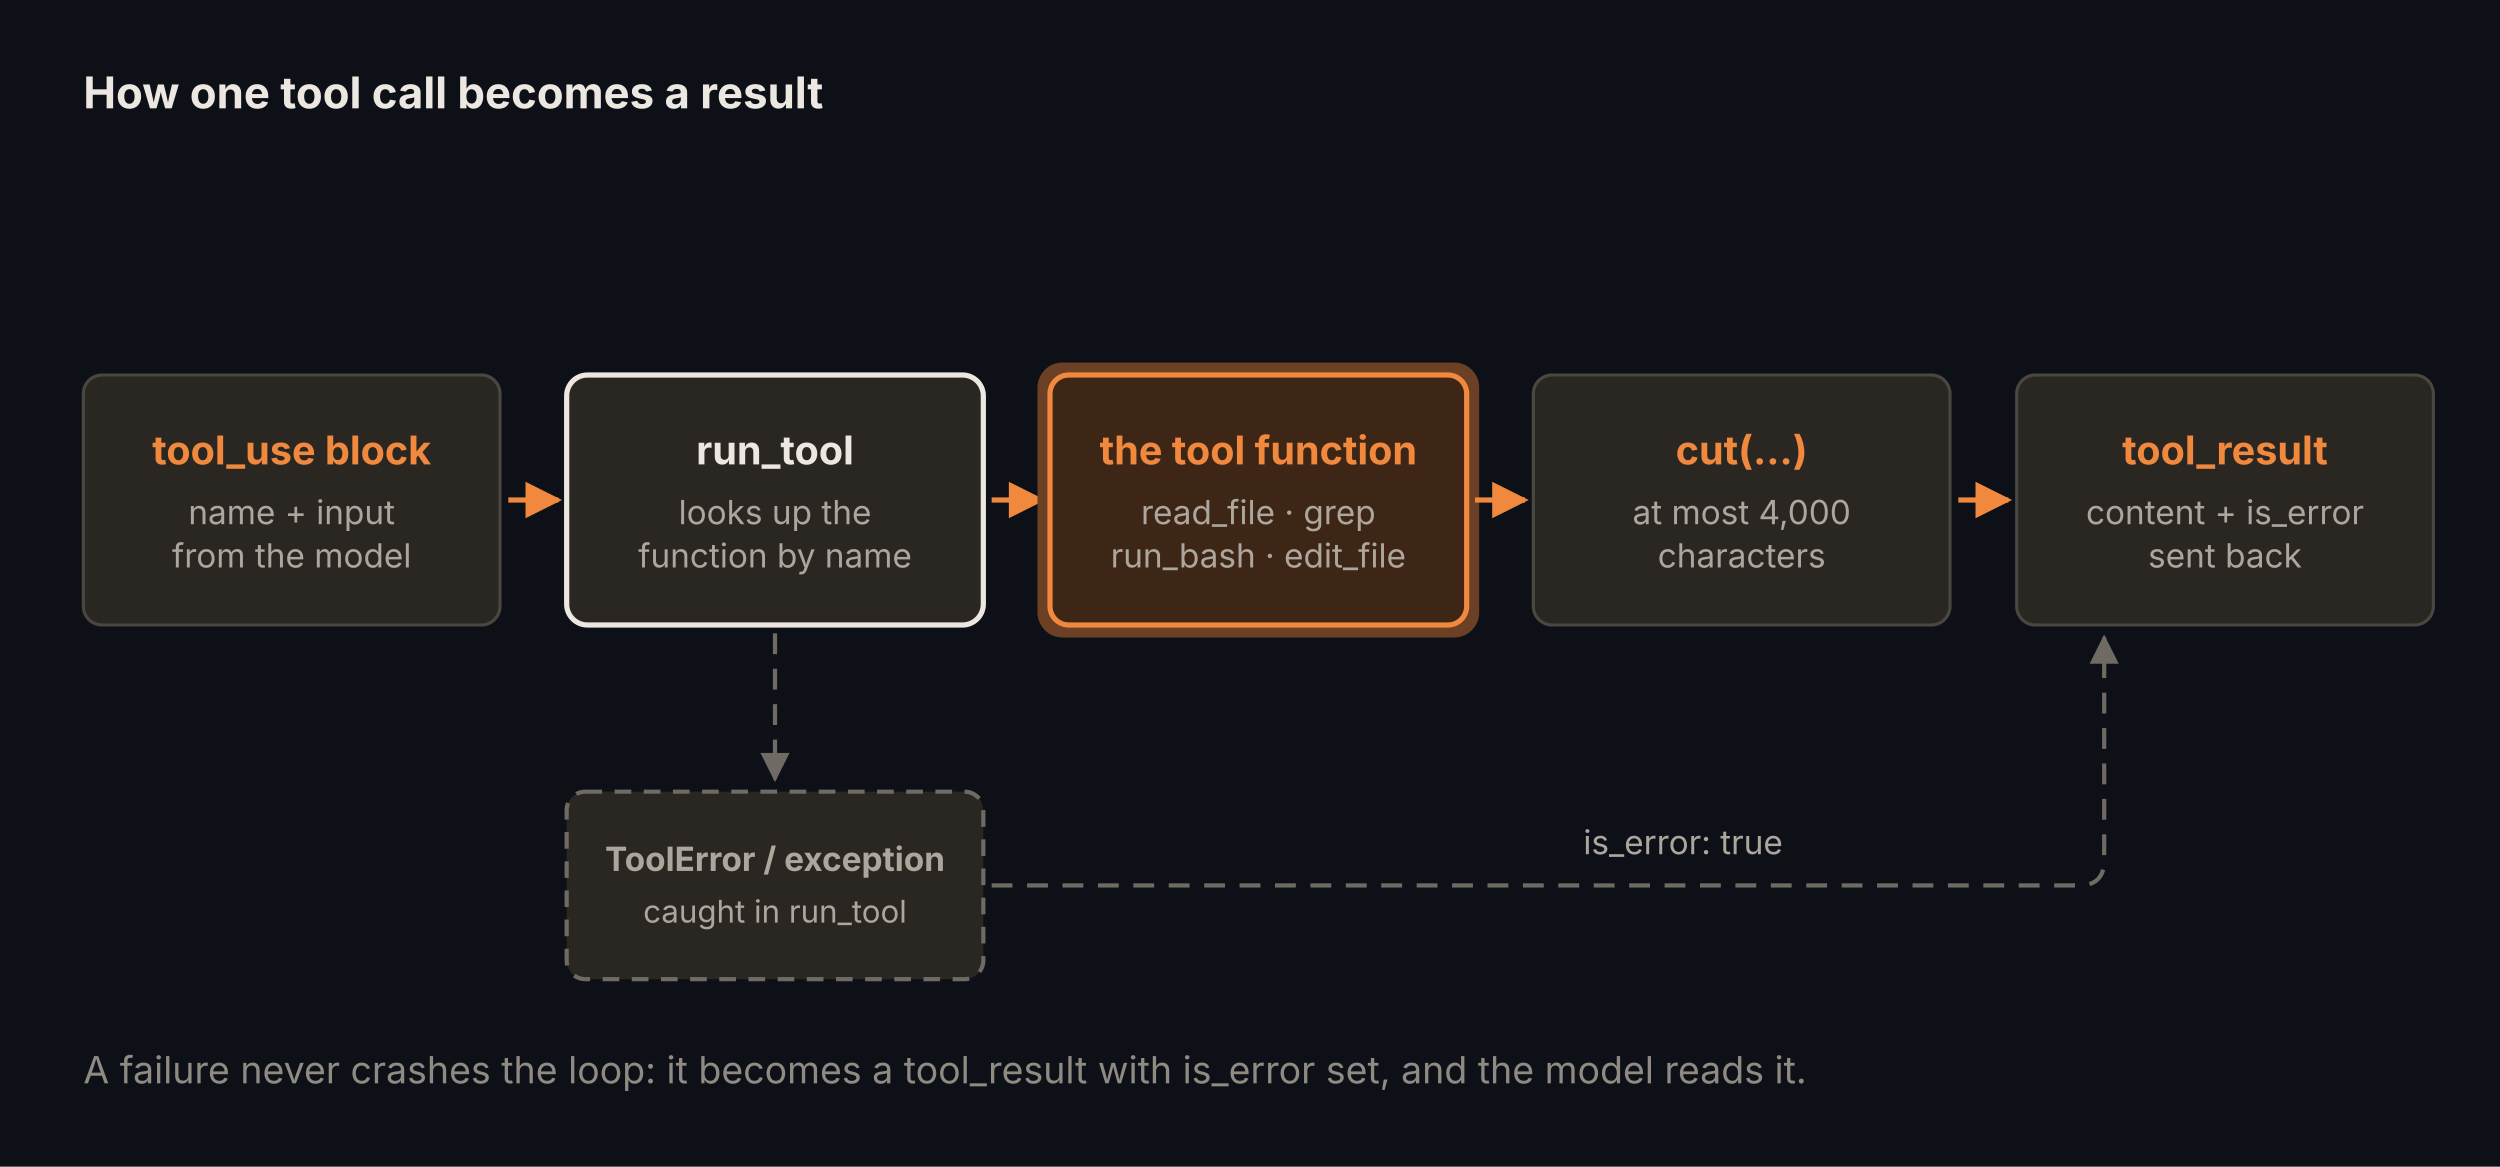
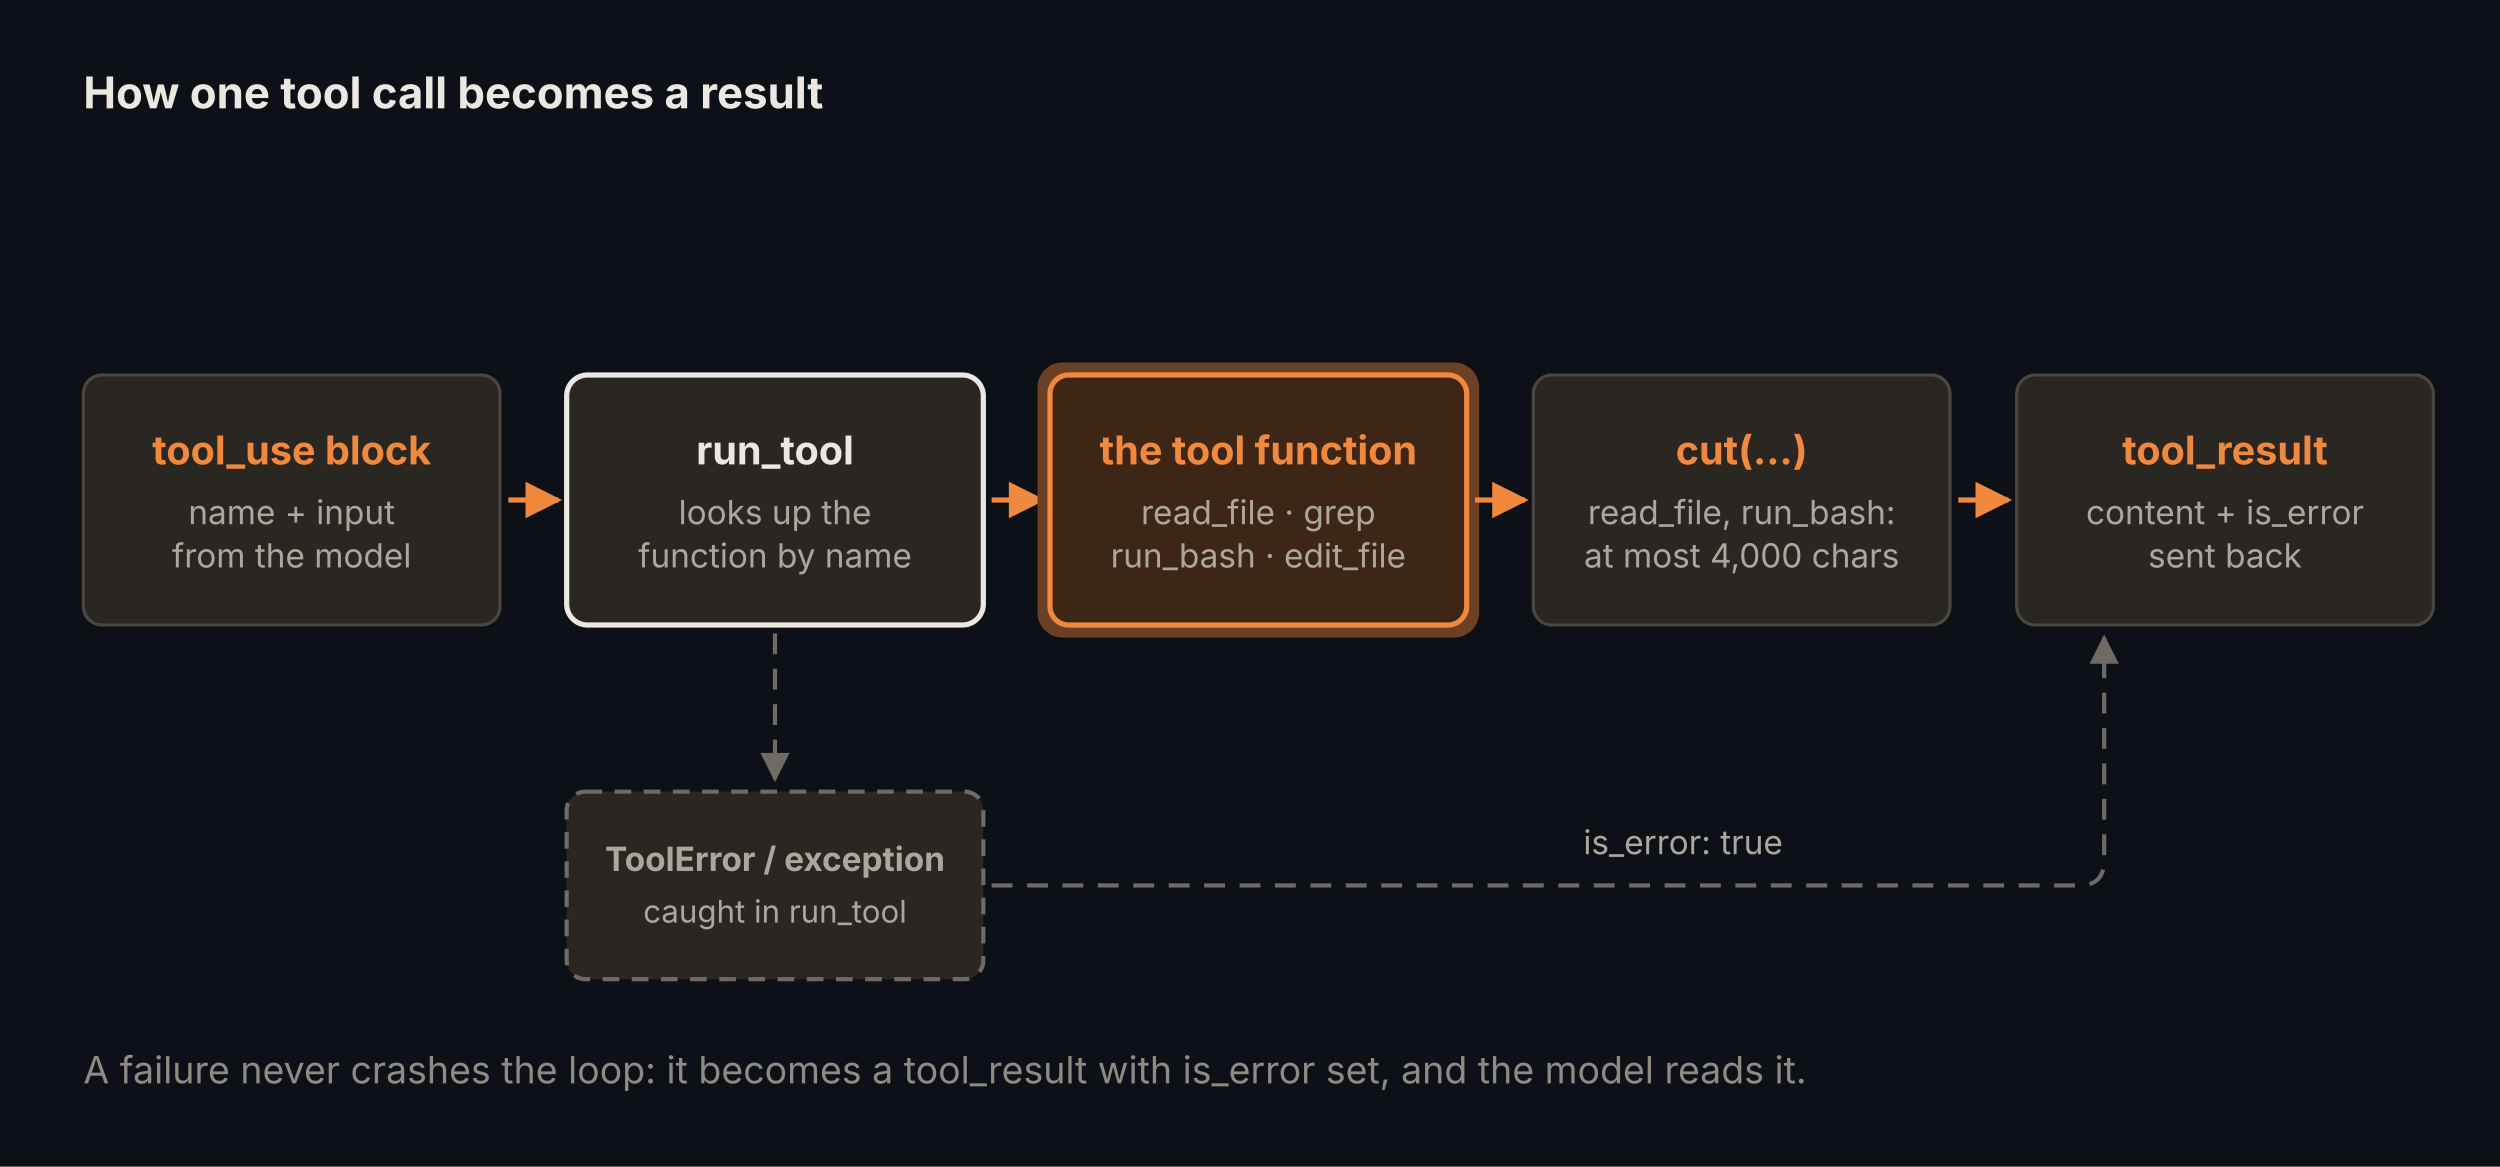
<svg xmlns="http://www.w3.org/2000/svg" viewBox="0 0 1200 560" width="1200" height="560" font-family="Inter, -apple-system, BlinkMacSystemFont, 'Segoe UI', Helvetica, Arial, sans-serif">
  <defs>
    <marker id="aink" viewBox="0 0 10 10" refX="9" refY="5" markerWidth="7" markerHeight="7" orient="auto-start-reverse">
      <path d="M0,0 L10,5 L0,10 z" fill="#ece8e1" />
    </marker>
    <marker id="aaccent" viewBox="0 0 10 10" refX="9" refY="5" markerWidth="7" markerHeight="7" orient="auto-start-reverse">
      <path d="M0,0 L10,5 L0,10 z" fill="#f0883e" />
    </marker>
    <marker id="agrey" viewBox="0 0 10 10" refX="9" refY="5" markerWidth="7" markerHeight="7" orient="auto-start-reverse">
      <path d="M0,0 L10,5 L0,10 z" fill="#6f6a63" />
    </marker>
  </defs>
  <rect width="1200" height="560" fill="#0d1117" />
  <text x="40" y="52" font-size="21" font-weight="700" fill="#ece8e1">How one tool call becomes a result</text>
  <rect x="40" y="180" width="200" height="120" rx="9" fill="#2a2723" stroke="#4a4640" stroke-width="1.5" />
  <text x="140" y="222.9" font-size="19" font-weight="700" fill="#f0883e" text-anchor="middle">tool_use block</text>
  <text x="140" y="251.6" font-size="16" font-weight="400" fill="#aca69d" text-anchor="middle">name + input</text>
  <text x="140" y="272.4" font-size="16" font-weight="400" fill="#aca69d" text-anchor="middle">from the model</text>
  <path d="M244,240 L268,240" fill="none" stroke="#f0883e" stroke-width="2.5" marker-end="url(#aaccent)" />
  <rect x="272" y="180" width="200" height="120" rx="10" fill="#2a2723" stroke="#ece8e1" stroke-width="2.5" />
  <text x="372" y="222.9" font-size="19" font-weight="700" fill="#ece8e1" text-anchor="middle">run_tool</text>
  <text x="372" y="251.6" font-size="16" font-weight="400" fill="#aca69d" text-anchor="middle">looks up the</text>
  <text x="372" y="272.4" font-size="16" font-weight="400" fill="#aca69d" text-anchor="middle">function by name</text>
  <path d="M476,240 L500,240" fill="none" stroke="#f0883e" stroke-width="2.5" marker-end="url(#aaccent)" />
  <rect x="498" y="174" width="212" height="132" rx="12" fill="#6b4024" />
  <rect x="504" y="180" width="200" height="120" rx="9" fill="#3d2616" stroke="#f0883e" stroke-width="2.5" />
  <text x="604" y="222.9" font-size="19" font-weight="700" fill="#f0883e" text-anchor="middle">the tool function</text>
  <text x="604" y="251.6" font-size="16" font-weight="400" fill="#aca69d" text-anchor="middle">read_file · grep</text>
  <text x="604" y="272.4" font-size="16" font-weight="400" fill="#aca69d" text-anchor="middle">run_bash · edit_file</text>
  <path d="M708,240 L732,240" fill="none" stroke="#f0883e" stroke-width="2.5" marker-end="url(#aaccent)" />
  <rect x="736" y="180" width="200" height="120" rx="9" fill="#2a2723" stroke="#4a4640" stroke-width="1.5" />
  <text x="836" y="222.9" font-size="19" font-weight="700" fill="#f0883e" text-anchor="middle">cut(...)</text>
-   <text x="836" y="251.6" font-size="16" font-weight="400" fill="#aca69d" text-anchor="middle">at most 4,000</text>
-   <text x="836" y="272.4" font-size="16" font-weight="400" fill="#aca69d" text-anchor="middle">characters</text>
+   <text x="836" y="251.6" font-size="16" font-weight="400" fill="#aca69d" text-anchor="middle">read_file, run_bash:</text>
+   <text x="836" y="272.4" font-size="16" font-weight="400" fill="#aca69d" text-anchor="middle">at most 4,000 chars</text>
  <path d="M940,240 L964,240" fill="none" stroke="#f0883e" stroke-width="2.5" marker-end="url(#aaccent)" />
  <rect x="968" y="180" width="200" height="120" rx="9" fill="#2a2723" stroke="#4a4640" stroke-width="1.5" />
  <text x="1068" y="222.9" font-size="19" font-weight="700" fill="#f0883e" text-anchor="middle">tool_result</text>
  <text x="1068" y="251.6" font-size="16" font-weight="400" fill="#aca69d" text-anchor="middle">content + is_error</text>
  <text x="1068" y="272.4" font-size="16" font-weight="400" fill="#aca69d" text-anchor="middle">sent back</text>
  <rect x="272" y="380" width="200" height="90" rx="9" fill="#2a2723" stroke="#6f6a63" stroke-width="2" stroke-dasharray="8 6" />
  <text x="372" y="418.05" font-size="16" font-weight="700" fill="#aca69d" text-anchor="middle">ToolError / exception</text>
  <text x="372" y="442.85" font-size="15" font-weight="400" fill="#aca69d" text-anchor="middle">caught in run_tool</text>
  <path d="M372,304 L372,374" fill="none" stroke="#6f6a63" stroke-width="2" stroke-dasharray="10 7" marker-end="url(#agrey)" />
  <path d="M476,425 L998,425 Q1010,425 1010,413 L1010,306" fill="none" stroke="#6f6a63" stroke-width="2" stroke-dasharray="10 7" marker-end="url(#agrey)" />
  <text x="760" y="410" font-size="16" font-weight="400" fill="#aca69d">is_error: true</text>
  <text x="40" y="520" font-size="18" font-weight="400" fill="#8f8a82">A failure never crashes the loop: it becomes a tool_result with is_error set, and the model reads it.</text>
</svg>
